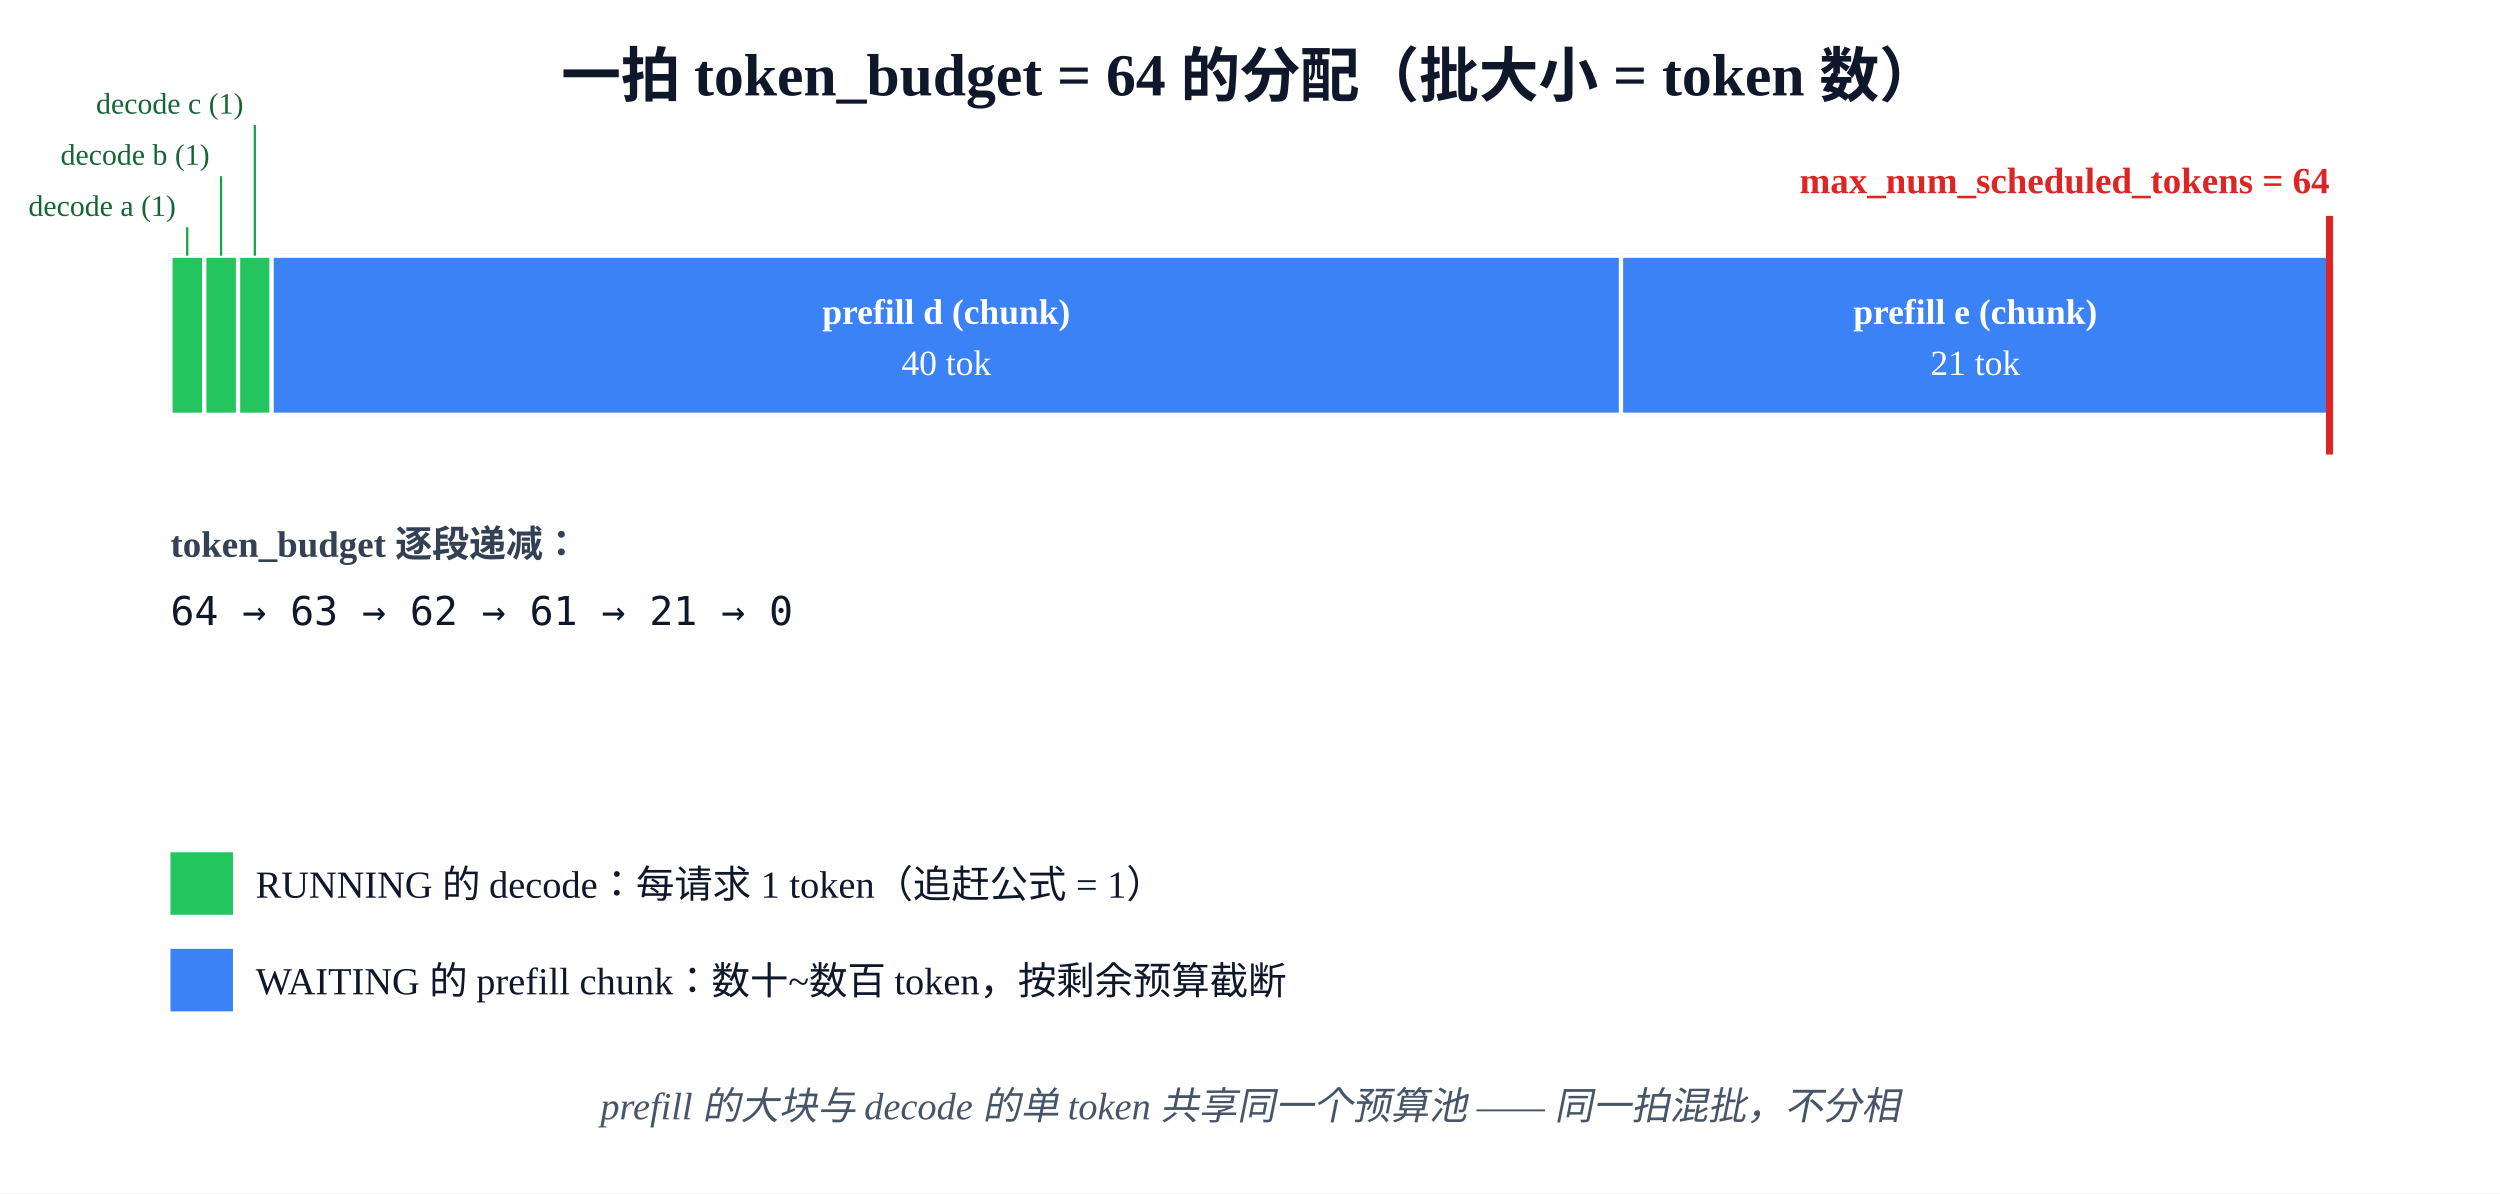
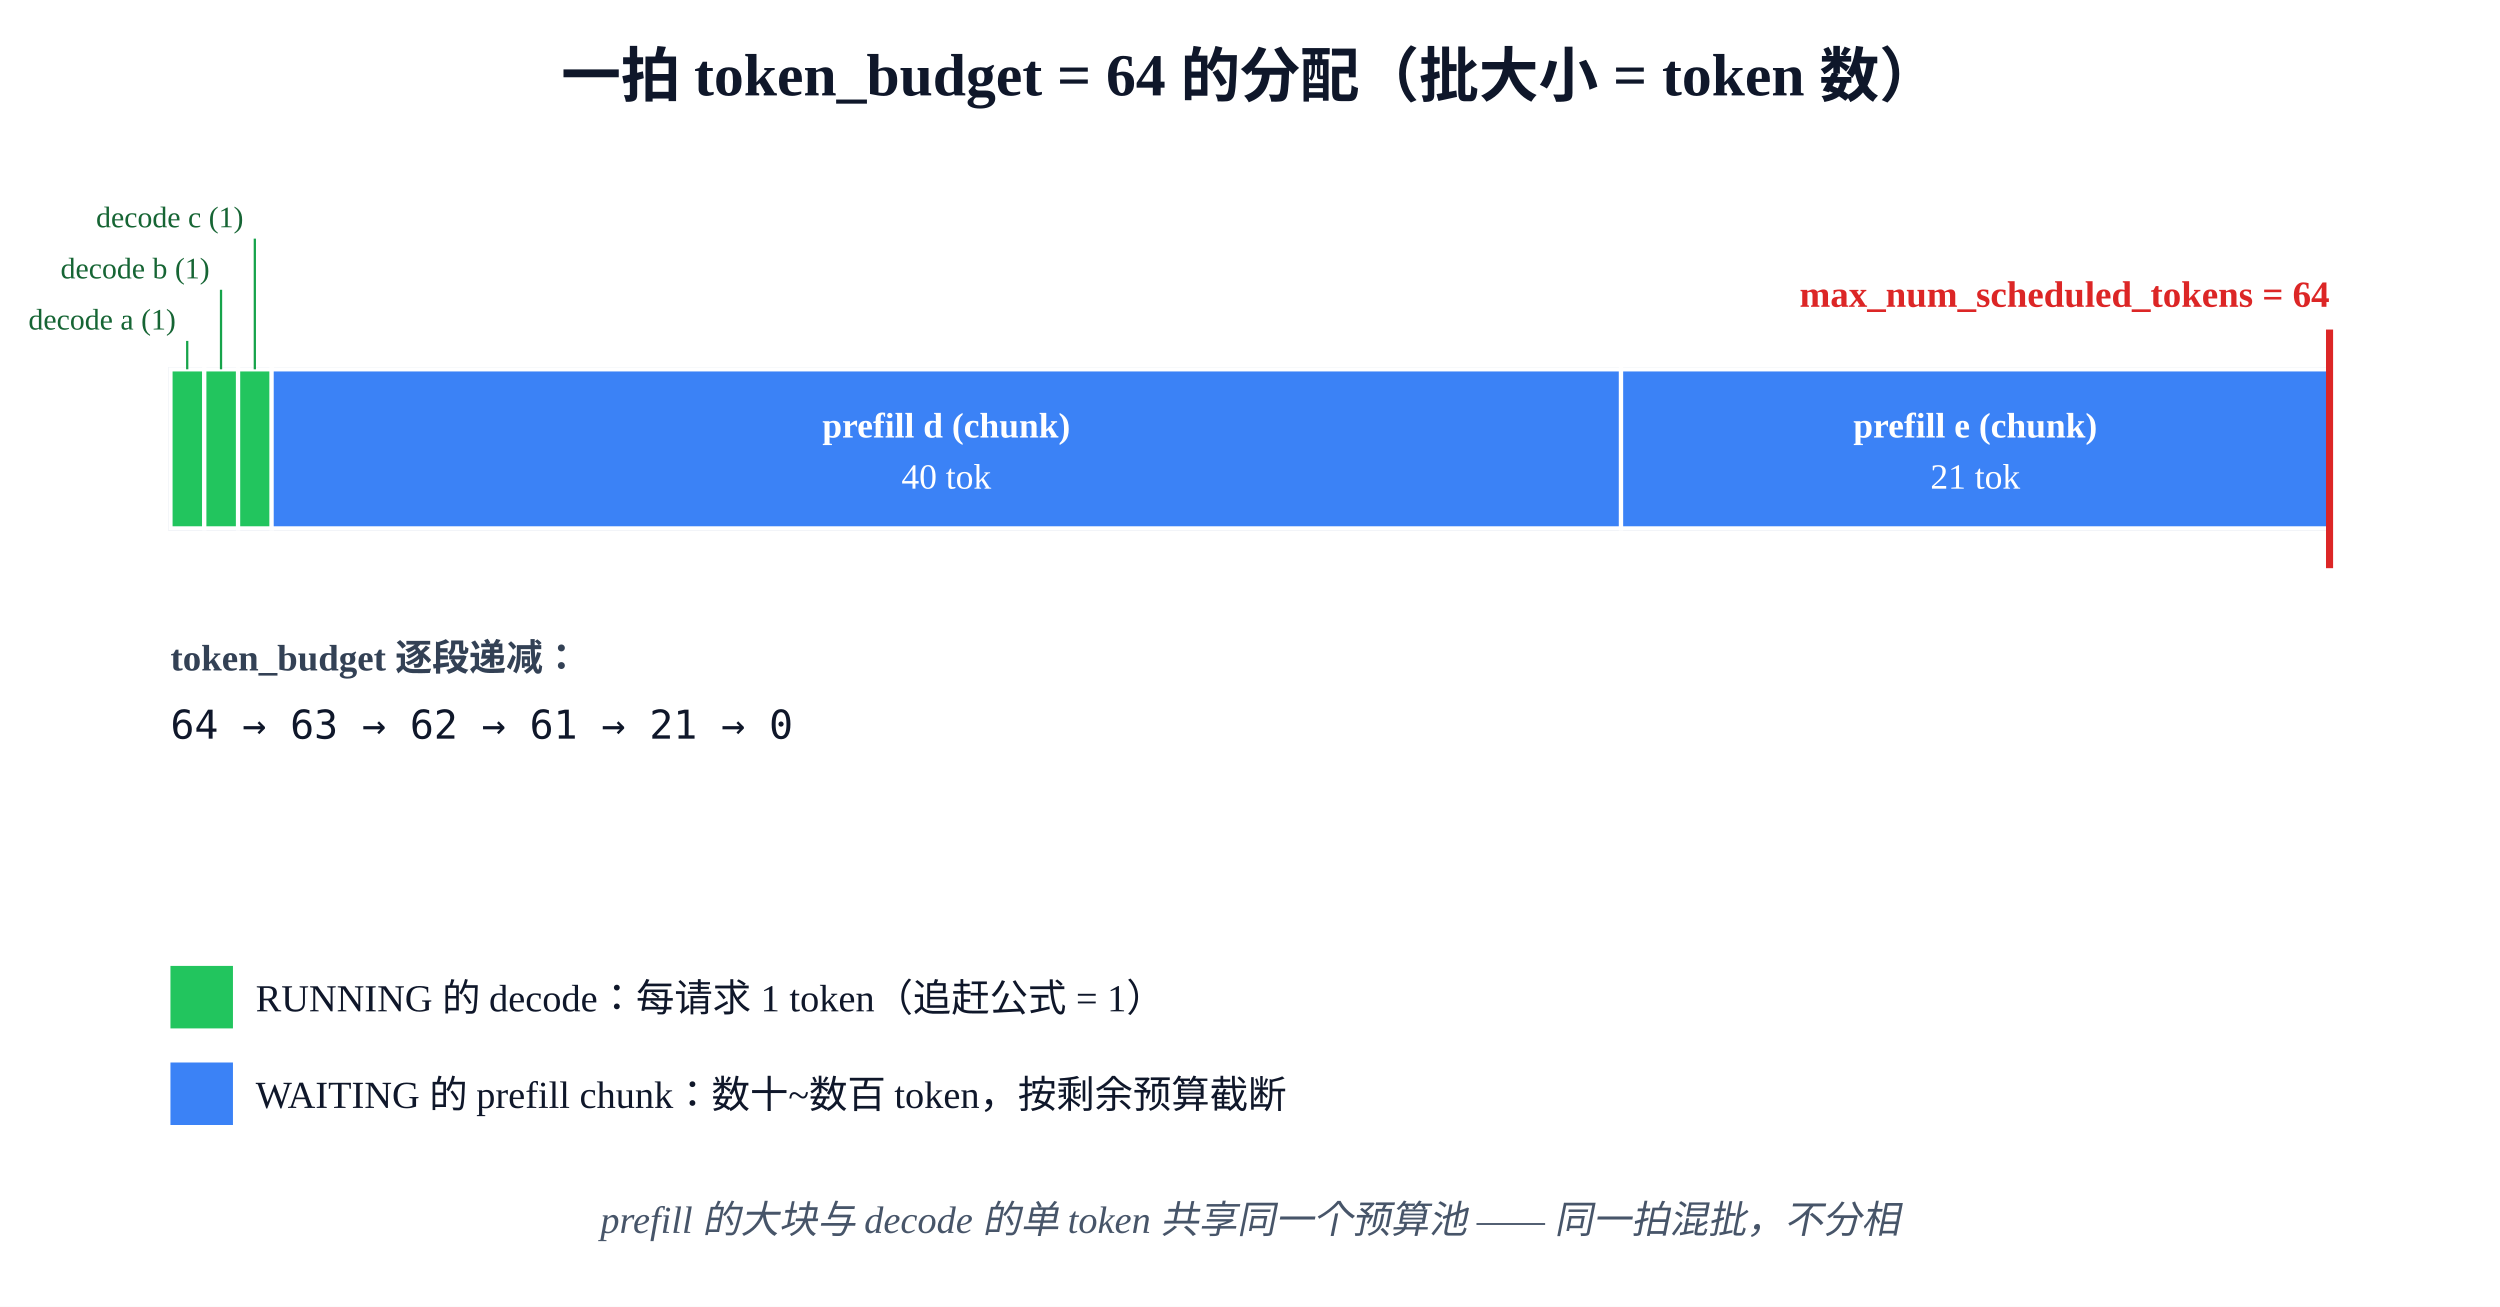
- <svg xmlns="http://www.w3.org/2000/svg" viewBox="0 0 880 420">
-   <rect width="880" height="420" fill="white" />
+ <svg xmlns="http://www.w3.org/2000/svg" viewBox="0 0 880 460">
+   <rect width="880" height="460" fill="white" />
  <text x="440" y="34" text-anchor="middle" font-size="21" font-weight="bold" fill="#0f172a">一拍 token_budget = 64 的分配（批大小 = token 数）</text>
-   <rect x="60" y="90" width="760" height="56" fill="#f1f5f9" stroke="#cbd5e1" stroke-width="1.5" />
-   <rect x="60.0" y="90" width="11.9" height="56" fill="#22c55e" stroke="white" stroke-width="1.5" />
-   <line x1="65.9" y1="90" x2="65.9" y2="80.0" stroke="#16a34a" stroke-width="0.8" />
-   <text x="61.9" y="76.0" text-anchor="end" font-size="10.5" fill="#166534">decode a (1)</text>
-   <rect x="71.9" y="90" width="11.9" height="56" fill="#22c55e" stroke="white" stroke-width="1.5" />
-   <line x1="77.8" y1="90" x2="77.8" y2="62.0" stroke="#16a34a" stroke-width="0.8" />
-   <text x="73.8" y="58.0" text-anchor="end" font-size="10.5" fill="#166534">decode b (1)</text>
-   <rect x="83.8" y="90" width="11.9" height="56" fill="#22c55e" stroke="white" stroke-width="1.5" />
-   <line x1="89.7" y1="90" x2="89.7" y2="44.0" stroke="#16a34a" stroke-width="0.8" />
-   <text x="85.7" y="40.0" text-anchor="end" font-size="10.5" fill="#166534">decode c (1)</text>
-   <rect x="95.6" y="90" width="475.0" height="56" fill="#3b82f6" stroke="white" stroke-width="1.5" />
-   <text x="333.1" y="114" text-anchor="middle" font-size="12.5" fill="white" font-weight="bold">prefill d (chunk)</text>
-   <text x="333.1" y="132" text-anchor="middle" font-size="12.5" fill="white">40 tok</text>
-   <rect x="570.6" y="90" width="249.4" height="56" fill="#3b82f6" stroke="white" stroke-width="1.5" />
-   <text x="695.3" y="114" text-anchor="middle" font-size="12.5" fill="white" font-weight="bold">prefill e (chunk)</text>
-   <text x="695.3" y="132" text-anchor="middle" font-size="12.5" fill="white">21 tok</text>
-   <line x1="820" y1="76" x2="820" y2="160" stroke="#dc2626" stroke-width="2.5" />
-   <text x="820" y="68" text-anchor="end" font-size="13" font-weight="bold" fill="#dc2626">max_num_scheduled_tokens = 64</text>
-   <text x="60" y="196" font-size="13" fill="#334155" font-weight="bold">token_budget 逐段递减：</text>
-   <text x="60" y="220" font-size="14" fill="#0f172a" font-family="monospace">64 → 63 → 62 → 61 → 21 → 0</text>
-   <rect x="60" y="300" width="22" height="22" fill="#22c55e" />
-   <text x="90" y="316" font-size="13.5" fill="#0f172a">RUNNING 的 decode：每请求 1 token（追赶公式 = 1）</text>
-   <rect x="60" y="334" width="22" height="22" fill="#3b82f6" />
-   <text x="90" y="350" font-size="13.5" fill="#0f172a">WAITING 的 prefill chunk：数十~数百 token，按剩余预算截断</text>
-   <text x="440" y="394" text-anchor="middle" font-size="13.5" fill="#475569" font-style="italic">prefill 的大块与 decode 的单 token 共享同一个预算池 —— 同一拍混批，不分相</text>
+   <rect x="60" y="130" width="760" height="56" fill="#f1f5f9" stroke="#cbd5e1" stroke-width="1.5" />
+   <rect x="60.0" y="130" width="11.9" height="56" fill="#22c55e" stroke="white" stroke-width="1.5" />
+   <line x1="65.9" y1="130" x2="65.9" y2="120.0" stroke="#16a34a" stroke-width="0.8" />
+   <text x="61.9" y="116.0" text-anchor="end" font-size="10.5" fill="#166534">decode a (1)</text>
+   <rect x="71.9" y="130" width="11.9" height="56" fill="#22c55e" stroke="white" stroke-width="1.5" />
+   <line x1="77.8" y1="130" x2="77.8" y2="102.0" stroke="#16a34a" stroke-width="0.8" />
+   <text x="73.8" y="98.0" text-anchor="end" font-size="10.5" fill="#166534">decode b (1)</text>
+   <rect x="83.8" y="130" width="11.9" height="56" fill="#22c55e" stroke="white" stroke-width="1.5" />
+   <line x1="89.7" y1="130" x2="89.7" y2="84.0" stroke="#16a34a" stroke-width="0.8" />
+   <text x="85.7" y="80.0" text-anchor="end" font-size="10.5" fill="#166534">decode c (1)</text>
+   <rect x="95.6" y="130" width="475.0" height="56" fill="#3b82f6" stroke="white" stroke-width="1.5" />
+   <text x="333.1" y="154" text-anchor="middle" font-size="12.5" fill="white" font-weight="bold">prefill d (chunk)</text>
+   <text x="333.1" y="172" text-anchor="middle" font-size="12.5" fill="white">40 tok</text>
+   <rect x="570.6" y="130" width="249.4" height="56" fill="#3b82f6" stroke="white" stroke-width="1.5" />
+   <text x="695.3" y="154" text-anchor="middle" font-size="12.5" fill="white" font-weight="bold">prefill e (chunk)</text>
+   <text x="695.3" y="172" text-anchor="middle" font-size="12.5" fill="white">21 tok</text>
+   <line x1="820" y1="116" x2="820" y2="200" stroke="#dc2626" stroke-width="2.5" />
+   <text x="820" y="108" text-anchor="end" font-size="13" font-weight="bold" fill="#dc2626">max_num_scheduled_tokens = 64</text>
+   <text x="60" y="236" font-size="13" fill="#334155" font-weight="bold">token_budget 逐段递减：</text>
+   <text x="60" y="260" font-size="14" fill="#0f172a" font-family="monospace">64 → 63 → 62 → 61 → 21 → 0</text>
+   <rect x="60" y="340" width="22" height="22" fill="#22c55e" />
+   <text x="90" y="356" font-size="13.5" fill="#0f172a">RUNNING 的 decode：每请求 1 token（追赶公式 = 1）</text>
+   <rect x="60" y="374" width="22" height="22" fill="#3b82f6" />
+   <text x="90" y="390" font-size="13.5" fill="#0f172a">WAITING 的 prefill chunk：数十~数百 token，按剩余预算截断</text>
+   <text x="440" y="434" text-anchor="middle" font-size="13.5" fill="#475569" font-style="italic">prefill 的大块与 decode 的单 token 共享同一个预算池 —— 同一拍混批，不分相</text>
</svg>
